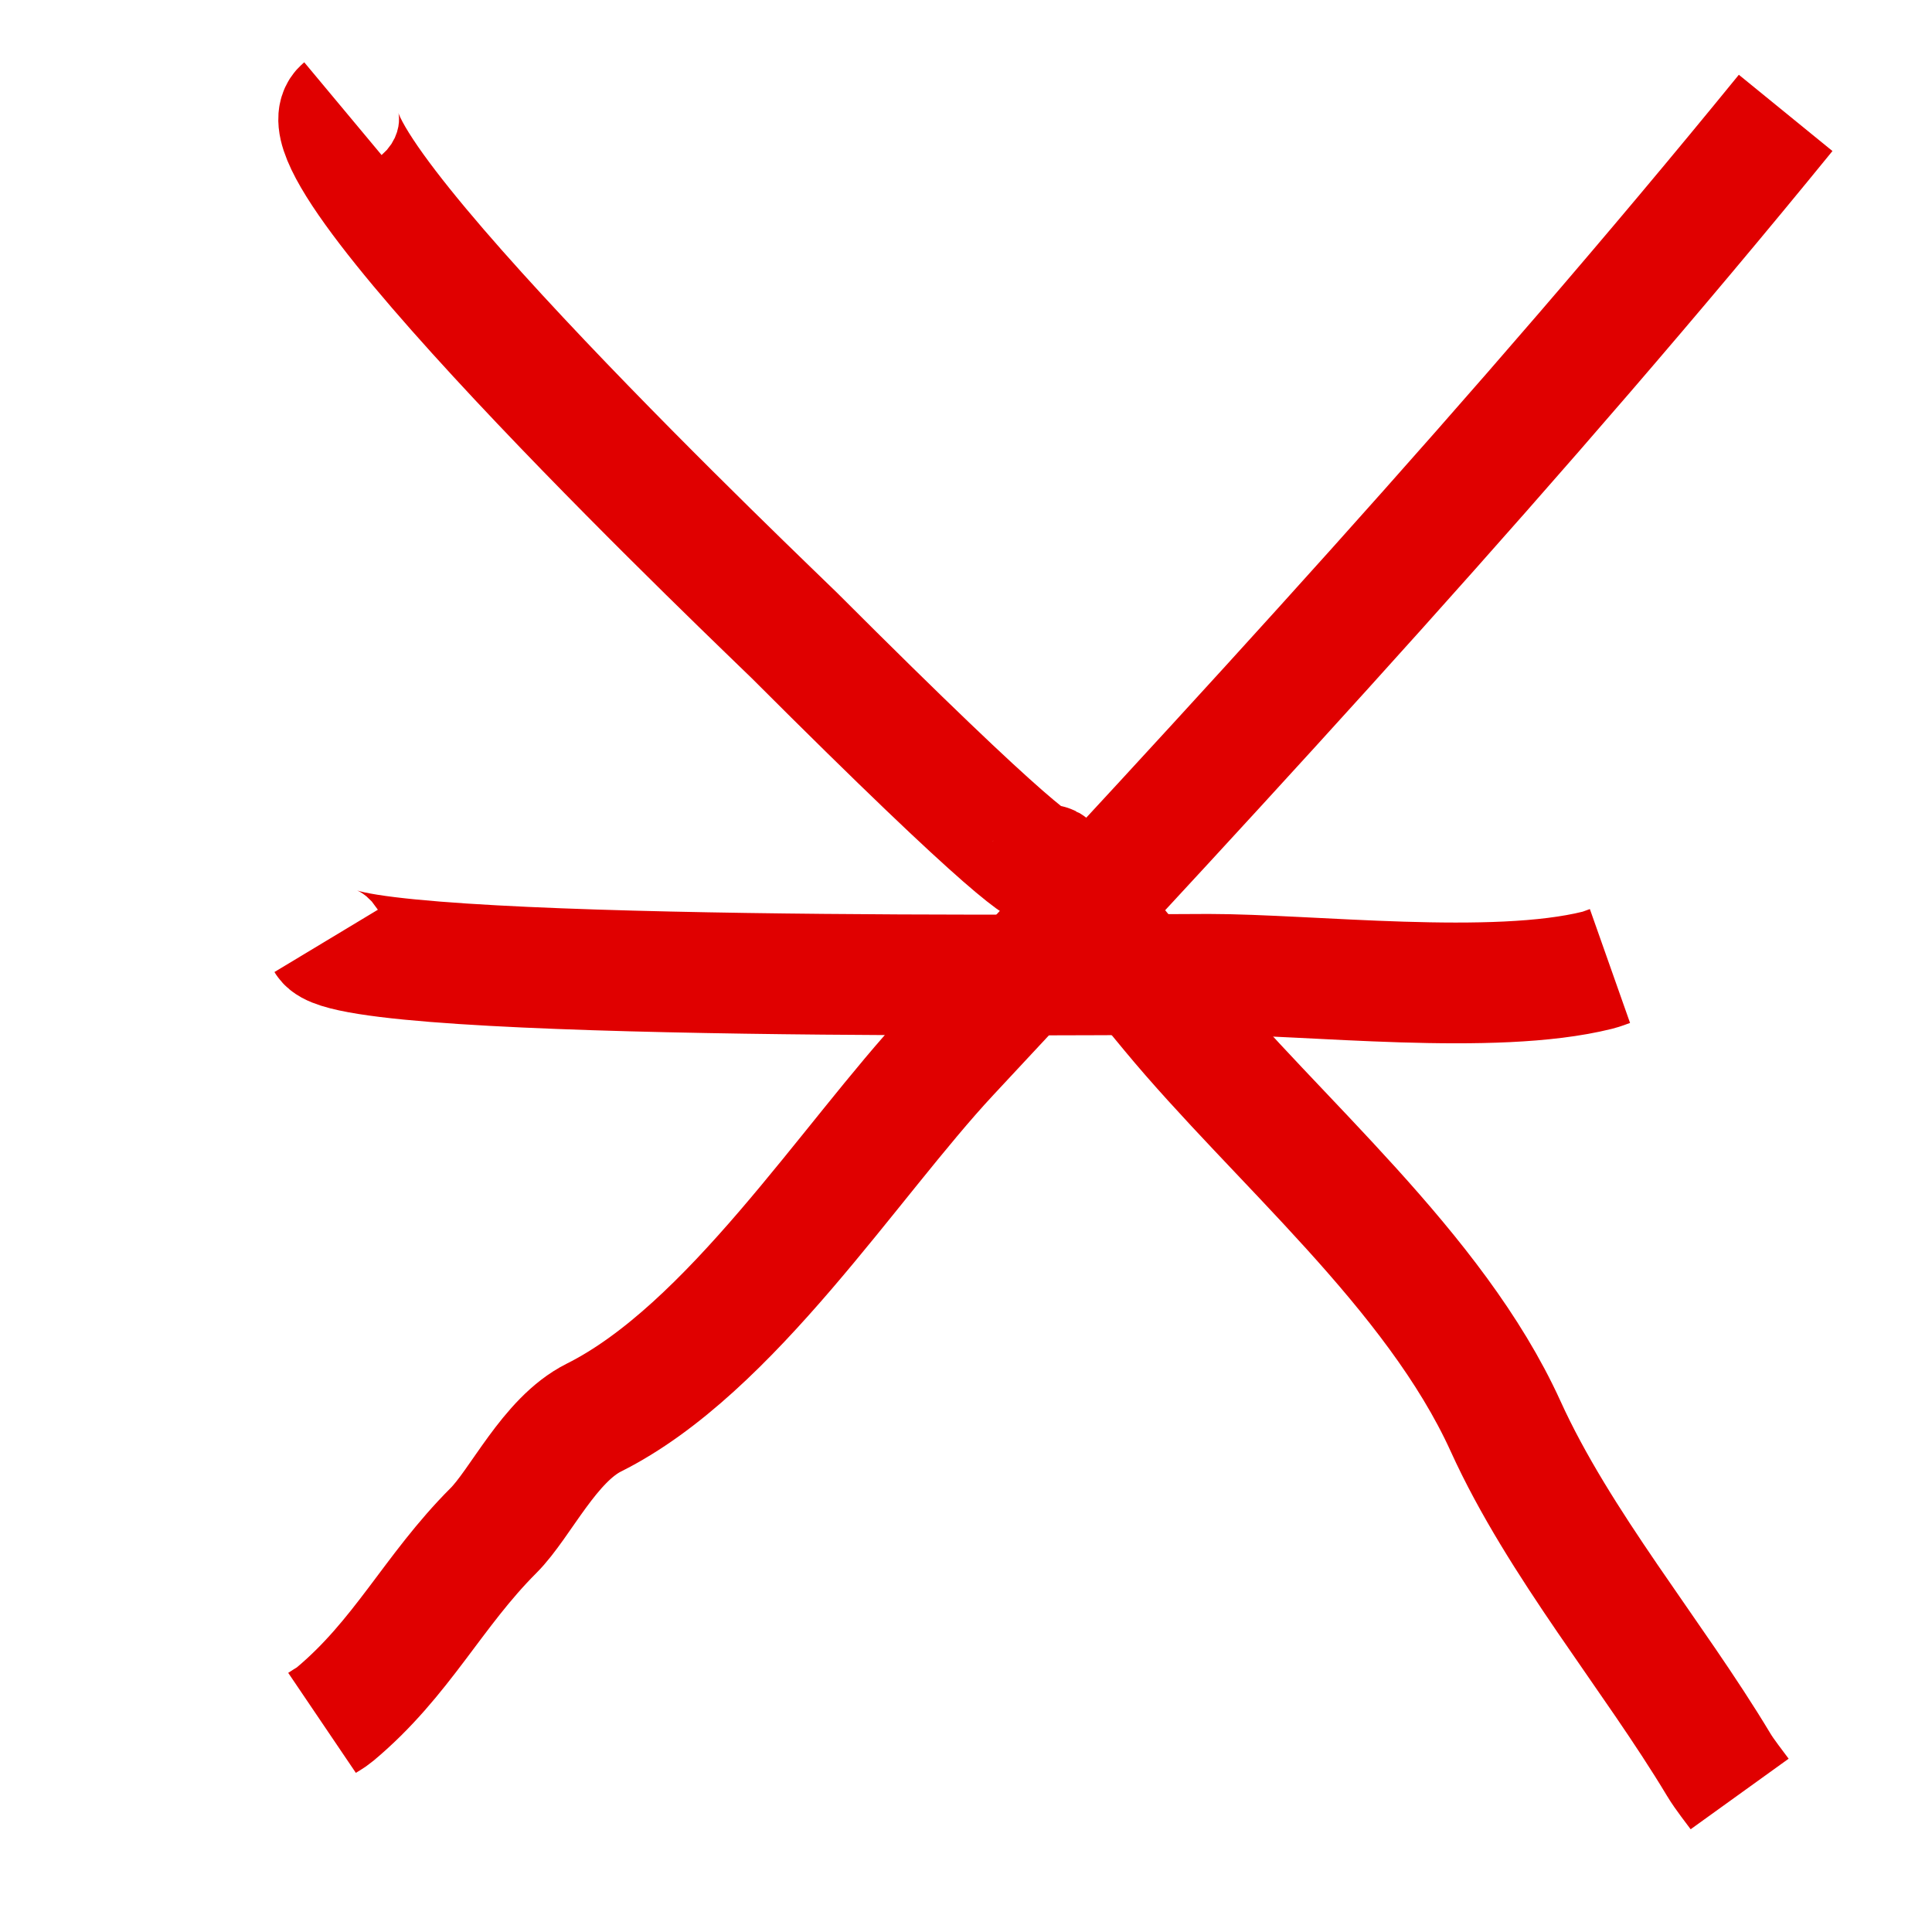
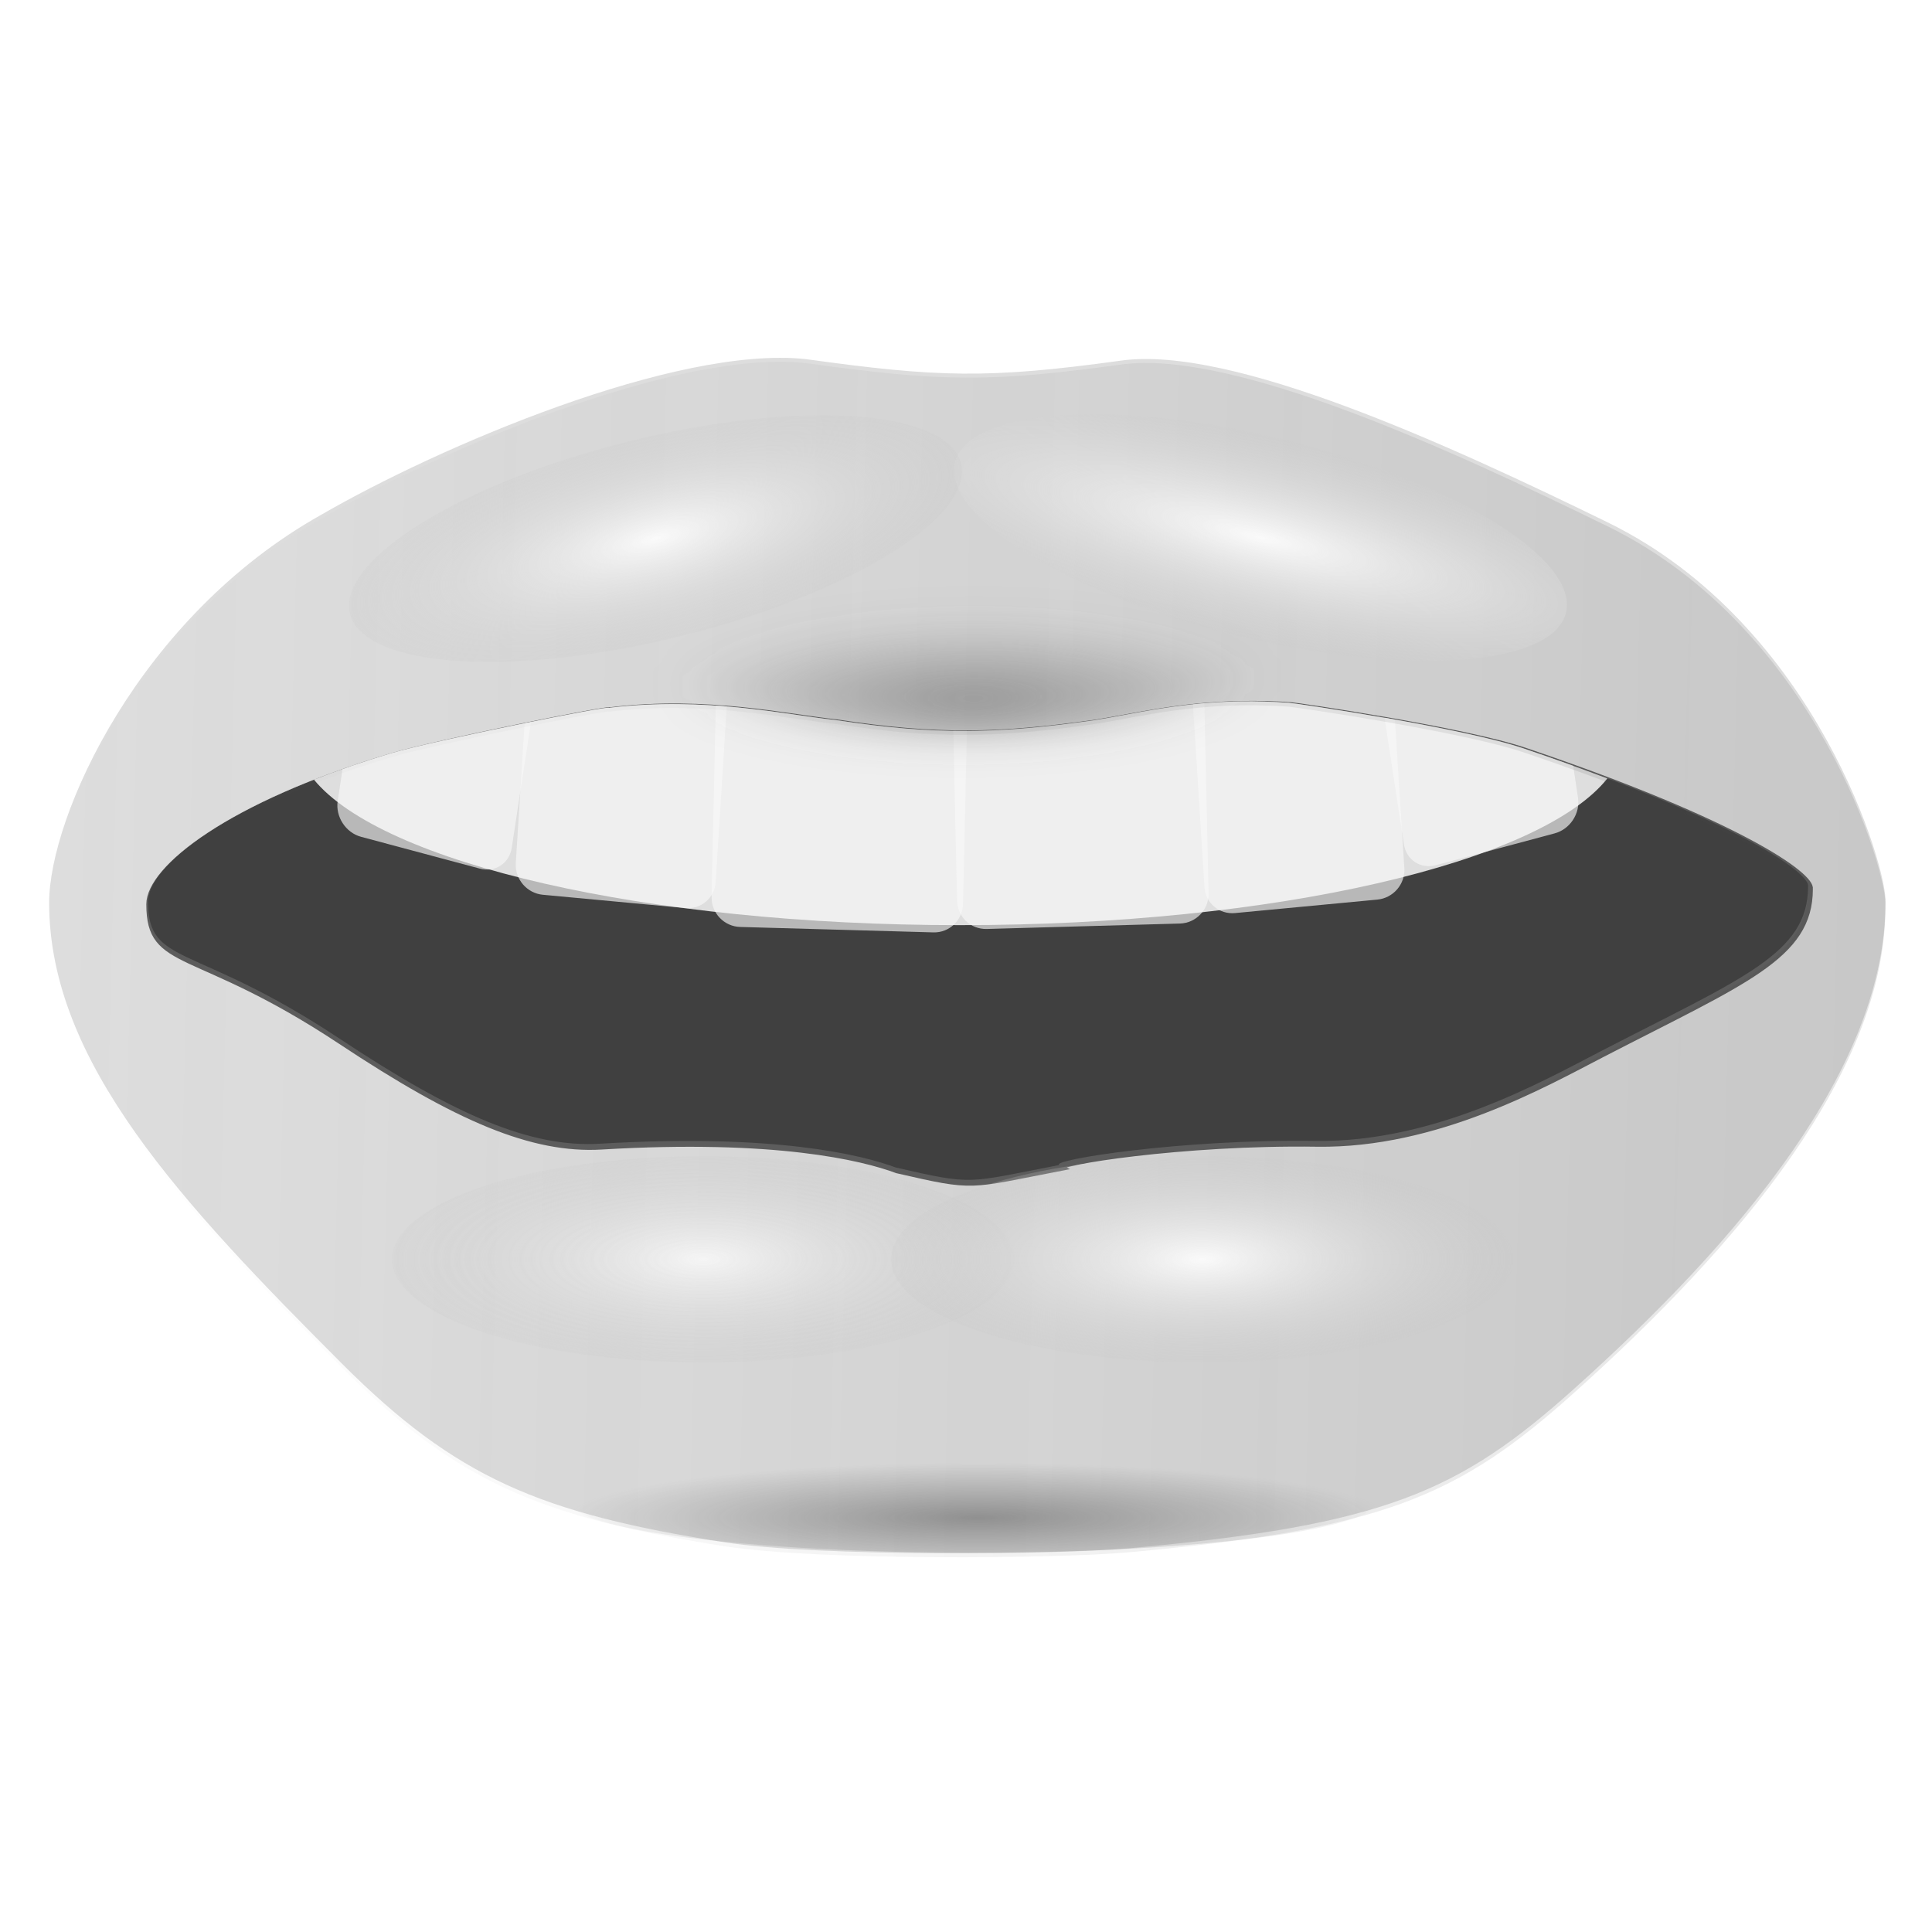
- <svg xmlns="http://www.w3.org/2000/svg" id="svg2846" width="16" height="16" version="1.0">
-   <defs id="defs2849">
-     </defs>
-   <path style="fill:none;fill-rule:evenodd;stroke:#e00000;stroke-width:1px;stroke-linecap:butt;stroke-linejoin:miter;stroke-opacity:1" d="M 14.788,0.935 C 12.613,3.605 10.232,6.188 7.861,8.727 C 7.037,9.611 6.052,11.173 4.918,11.74 C 4.55,11.924 4.311,12.451 4.087,12.675 C 3.584,13.178 3.331,13.732 2.771,14.199 C 2.739,14.226 2.701,14.245 2.667,14.268" id="path3715" />
-   <path style="fill:none;fill-rule:evenodd;stroke:#e00000;stroke-width:1px;stroke-linecap:butt;stroke-linejoin:miter;stroke-opacity:1" d="M 2.84,0.9 C 2.388,1.277 6.421,5.105 6.58,5.264 C 10.272,8.956 7.429,5.644 9.697,8.381 C 10.574,9.44 11.88,10.518 12.468,11.81 C 12.912,12.788 13.691,13.71 14.234,14.615 C 14.283,14.697 14.371,14.807 14.407,14.857" id="path3717" />
-   <path style="fill:none;fill-rule:evenodd;stroke:#e00000;stroke-width:1px;stroke-linecap:butt;stroke-linejoin:miter;stroke-opacity:1" d="M 2.701,7.792 C 2.91,8.139 9.316,8.069 10.009,8.069 C 10.848,8.069 12.367,8.25 13.229,8.035 C 13.265,8.026 13.299,8.012 13.333,8" id="path3719" />
+ <svg xmlns="http://www.w3.org/2000/svg" xmlns:xlink="http://www.w3.org/1999/xlink" width="300" height="300" id="svg2" version="1.0">
+   <defs id="defs4">
+     <linearGradient id="linearGradient4064">
+       <stop style="stop-color:#000000;stop-opacity:1;" offset="0" id="stop4066" />
+       <stop style="stop-color:#000000;stop-opacity:0;" offset="1" id="stop4068" />
+     </linearGradient>
+     <linearGradient id="linearGradient4053">
+       <stop style="stop-color:#000000;stop-opacity:1;" offset="0" id="stop4055" />
+       <stop style="stop-color:#000000;stop-opacity:0;" offset="1" id="stop4057" />
+     </linearGradient>
+     <linearGradient id="linearGradient5242">
+       <stop style="stop-color:#3f3f3f;stop-opacity:1;" offset="0" id="stop5244" />
+       <stop style="stop-color:#747474;stop-opacity:0;" offset="1" id="stop5246" />
+     </linearGradient>
+     <linearGradient id="linearGradient5101">
+       <stop style="stop-color:#4d4d4d;stop-opacity:1;" offset="0" id="stop5103" />
+       <stop style="stop-color:#4d4d4d;stop-opacity:0;" offset="1" id="stop5105" />
+     </linearGradient>
+     <linearGradient id="linearGradient5093">
+       <stop style="stop-color:#4d4d4d;stop-opacity:1;" offset="0" id="stop5095" />
+       <stop style="stop-color:#4d4d4d;stop-opacity:0;" offset="1" id="stop5097" />
+     </linearGradient>
+     <linearGradient id="linearGradient3902">
+       <stop style="stop-color:#b3b3b3;stop-opacity:1;" offset="0" id="stop3904" />
+       <stop style="stop-color:#b3b3b3;stop-opacity:0;" offset="1" id="stop3906" />
+     </linearGradient>
+     <linearGradient id="linearGradient3894">
+       <stop style="stop-color:#b3b3b3;stop-opacity:1;" offset="0" id="stop3896" />
+       <stop style="stop-color:#b3b3b3;stop-opacity:0;" offset="1" id="stop3898" />
+     </linearGradient>
+     <linearGradient id="linearGradient3832">
+       <stop style="stop-color:#cccccc;stop-opacity:1;" offset="0" id="stop3834" />
+       <stop style="stop-color:#cccccc;stop-opacity:0;" offset="1" id="stop3836" />
+     </linearGradient>
+     <linearGradient id="linearGradient1105">
+       <stop style="stop-color:#000000;stop-opacity:0" offset="0" id="stop1107" />
+       <stop style="stop-color:#000000;stop-opacity:0;" offset="1" id="stop1109" />
+     </linearGradient>
+     <linearGradient id="linearGradient839">
+       <stop id="stop841" offset="0" style="stop-color:#000000;stop-opacity:1;" />
+       <stop style="stop-color:#404040;stop-opacity:0.749;" offset="0.5" id="stop857" />
+       <stop style="stop-color:#808080;stop-opacity:0.498;" offset="1" id="stop849" />
+     </linearGradient>
+     <radialGradient gradientUnits="userSpaceOnUse" gradientTransform="matrix(1,0,0,0.4868744,0,58.73829)" r="74.286" fy="216.786" fx="146.429" cy="216.786" cx="146.429" id="radialGradient845-1" xlink:href="#linearGradient839-7" />
+     <linearGradient id="linearGradient839-7">
+       <stop id="stop841-4" offset="0" style="stop-color:#000000;stop-opacity:1;" />
+       <stop style="stop-color:#404040;stop-opacity:0.749;" offset="0.5" id="stop857-0" />
+       <stop style="stop-color:#808080;stop-opacity:0.498;" offset="1" id="stop849-9" />
+     </linearGradient>
+     <filter id="filter981">
+       <feGaussianBlur id="feGaussianBlur983" stdDeviation="5" result="result1" />
+       <feComposite id="feComposite985" in="SourceGraphic" operator="arithmetic" result="result2" k1="0.4" k3="0.8" k2="0" in2="result1" />
+     </filter>
+     <radialGradient xlink:href="#linearGradient961-8" id="radialGradient967-8" cx="52.282" cy="54.772" fx="52.282" fy="54.772" r="16.183" gradientTransform="matrix(1,0,0,0.8974359,0,5.617622)" gradientUnits="userSpaceOnUse" />
+     <linearGradient id="linearGradient961-8">
+       <stop style="stop-color:#ff0000;stop-opacity:1;" offset="0" id="stop963-2" />
+       <stop style="stop-color:#ff0000;stop-opacity:0;" offset="1" id="stop965-4" />
+     </linearGradient>
+     <filter color-interpolation-filters="sRGB" id="filter981-5">
+       <feGaussianBlur id="feGaussianBlur983-5" stdDeviation="5" result="result1" />
+       <feComposite id="feComposite985-1" in="SourceGraphic" operator="arithmetic" result="fbSourceGraphic" k1="0.4" k3="0.8" k2="0" in2="result1" />
+       <feColorMatrix result="fbSourceGraphicAlpha" in="fbSourceGraphic" values="0 0 0 -1 0 0 0 0 -1 0 0 0 0 -1 0 0 0 0 1 0" id="feColorMatrix1034" />
+       <feGaussianBlur id="feGaussianBlur1036" stdDeviation="5" result="result1" in="fbSourceGraphic" />
+       <feComposite id="feComposite1038" in="fbSourceGraphic" operator="arithmetic" result="result2" k1="0.4" k3="0.8" k2="0" in2="result1" />
+     </filter>
+     <radialGradient r="16.183" fy="54.772" fx="52.282" cy="54.772" cx="52.282" gradientTransform="matrix(1,0,0,0.8974359,0,5.617622)" gradientUnits="userSpaceOnUse" id="radialGradient1007-0" xlink:href="#linearGradient961-8-9" />
+     <linearGradient id="linearGradient961-8-9">
+       <stop style="stop-color:#ff0000;stop-opacity:1;" offset="0" id="stop963-2-4" />
+       <stop style="stop-color:#ff0000;stop-opacity:0;" offset="1" id="stop965-4-8" />
+     </linearGradient>
+     <filter color-interpolation-filters="sRGB" id="filter981-5-8">
+       <feGaussianBlur id="feGaussianBlur983-5-2" stdDeviation="5" result="result1" />
+       <feComposite id="feComposite985-1-4" in="SourceGraphic" operator="arithmetic" result="fbSourceGraphic" k1="0.4" k3="0.8" k2="0" in2="result1" />
+       <feColorMatrix result="fbSourceGraphicAlpha" in="fbSourceGraphic" values="0 0 0 -1 0 0 0 0 -1 0 0 0 0 -1 0 0 0 0 1 0" id="feColorMatrix1034-5" />
+       <feGaussianBlur id="feGaussianBlur1036-5" stdDeviation="5" result="result1" in="fbSourceGraphic" />
+       <feComposite id="feComposite1038-1" in="fbSourceGraphic" operator="arithmetic" result="result2" k1="0.4" k3="0.8" k2="0" in2="result1" />
+     </filter>
+     <radialGradient xlink:href="#linearGradient961-1" id="radialGradient967-7" cx="52.282" cy="54.772" fx="52.282" fy="54.772" r="16.183" gradientTransform="matrix(1,0,0,0.8974359,0,5.617622)" gradientUnits="userSpaceOnUse" />
+     <linearGradient id="linearGradient961-1">
+       <stop style="stop-color:#ff0000;stop-opacity:1;" offset="0" id="stop963-1" />
+       <stop style="stop-color:#ff0000;stop-opacity:0;" offset="1" id="stop965-5" />
+     </linearGradient>
+     <filter color-interpolation-filters="sRGB" id="filter981-2">
+       <feGaussianBlur id="feGaussianBlur983-7" stdDeviation="5" result="result1" />
+       <feComposite id="feComposite985-6" in="SourceGraphic" operator="arithmetic" result="result2" k1="0.4" k3="0.8" k2="0" in2="result1" />
+     </filter>
+     <filter id="filter144">
+       <feGaussianBlur id="feGaussianBlur146" result="result0" in="SourceGraphic" stdDeviation="0.5" />
+       <feComposite id="feComposite148" in2="result0" in="result0" result="result2" operator="arithmetic" k1="0.5" k2="0.3" k3="0.3" />
+       <feColorMatrix id="feColorMatrix150" type="matrix" values="1 0 0 -1 0 1 0 1 -1 0 1 0 0 -1 0 -0.8 -1 0 4.4 -2.9 " in="result2" result="fbSourceGraphicAlpha" />
+       <feGaussianBlur id="feGaussianBlur152" stdDeviation="0.7" in="fbSourceGraphicAlpha" result="result0" />
+       <feSpecularLighting id="feSpecularLighting154" in="result0" result="result1" lighting-color="rgb(255,255,255)" surfaceScale="8" specularConstant="1" specularExponent="15">
+         <feDistantLight id="feDistantLight156" elevation="50" azimuth="235" />
+       </feSpecularLighting>
+       <feBlend id="feBlend158" in="result2" in2="result1" result="result5" mode="screen" blend="normal" />
+       <feComposite id="feComposite160" in2="SourceGraphic" result="result4" operator="in" k2="1.5" k3="0.6" in="result5" />
+     </filter>
+     <radialGradient xlink:href="#linearGradient1105" id="radialGradient1111" cx="72.26" cy="223.228" fx="72.26" fy="223.228" r="43.983" gradientTransform="matrix(0.3301887,0.02830189,-0.02175312,0.2537864,56.93017,177.4024)" gradientUnits="userSpaceOnUse" />
+     <radialGradient xlink:href="#linearGradient1113-9" id="radialGradient1119-0" cx="77.178" cy="240.664" fx="77.178" fy="240.664" r="44.733" gradientTransform="matrix(1,0,0,0.2672124,0,176.3555)" gradientUnits="userSpaceOnUse" />
+     <linearGradient id="linearGradient1113-9">
+       <stop style="stop-color:#e9afaf;stop-opacity:1;" offset="0" id="stop1115-4" />
+       <stop style="stop-color:#e9afaf;stop-opacity:0;" offset="1" id="stop1117-8" />
+     </linearGradient>
+     <radialGradient xlink:href="#linearGradient1105-2" id="radialGradient1111-8" cx="72.26" cy="223.228" fx="72.26" fy="223.228" r="43.983" gradientTransform="matrix(0.3301887,0.02830189,-0.02175312,0.2537864,56.93017,177.4024)" gradientUnits="userSpaceOnUse" />
+     <linearGradient id="linearGradient1105-2">
+       <stop style="stop-color:#000000;stop-opacity:0" offset="0" id="stop1107-4" />
+       <stop style="stop-color:#000000;stop-opacity:0;" offset="1" id="stop1109-5" />
+     </linearGradient>
+     <radialGradient r="43.983" fy="223.228" fx="72.26" cy="223.228" cx="72.26" gradientTransform="matrix(0.3301887,0.02830189,-0.02175312,0.2537864,56.93017,177.4024)" gradientUnits="userSpaceOnUse" id="radialGradient1144" xlink:href="#linearGradient1105-2" />
+     <radialGradient r="44.733" fy="240.664" fx="77.178" cy="240.664" cx="77.178" gradientTransform="matrix(1,0,0,0.2672124,0,176.3555)" gradientUnits="userSpaceOnUse" id="radialGradient1142-1" xlink:href="#linearGradient1113-9-7" />
+     <linearGradient id="linearGradient1113-9-7">
+       <stop style="stop-color:#e9afaf;stop-opacity:1;" offset="0" id="stop1115-4-1" />
+       <stop style="stop-color:#e9afaf;stop-opacity:0;" offset="1" id="stop1117-8-1" />
+     </linearGradient>
+     <radialGradient r="43.983" fy="223.228" fx="72.26" cy="223.228" cx="72.26" gradientTransform="matrix(0.3301887,0.02830189,-0.02175312,0.2537864,56.93017,177.4024)" gradientUnits="userSpaceOnUse" id="radialGradient1144-5" xlink:href="#linearGradient1105-2-2" />
+     <linearGradient id="linearGradient1105-2-2">
+       <stop style="stop-color:#000000;stop-opacity:0" offset="0" id="stop1107-4-7" />
+       <stop style="stop-color:#000000;stop-opacity:0;" offset="1" id="stop1109-5-6" />
+     </linearGradient>
+     <radialGradient r="43.983" fy="266.772" fx="77.642" cy="266.772" cx="77.642" gradientTransform="matrix(0.3301887,0.02830189,-0.02175312,0.2537864,56.93017,177.4024)" gradientUnits="userSpaceOnUse" id="radialGradient1198" xlink:href="#linearGradient1105-2-2" />
+     <radialGradient r="44.733" fy="240.664" fx="77.178" cy="240.664" cx="77.178" gradientTransform="matrix(1,0,0,0.2672124,0,176.3555)" gradientUnits="userSpaceOnUse" id="radialGradient1142-4" xlink:href="#linearGradient1113-9-2" />
+     <linearGradient id="linearGradient1113-9-2">
+       <stop style="stop-color:#7d7d7d;stop-opacity:1;" offset="0" id="stop1115-4-3" />
+       <stop style="stop-color:#e9afaf;stop-opacity:0;" offset="1" id="stop1117-8-2" />
+     </linearGradient>
+     <radialGradient r="43.983" fy="223.228" fx="72.26" cy="223.228" cx="72.26" gradientTransform="matrix(0.3301887,0.02830189,-0.02175312,0.2537864,56.93017,177.4024)" gradientUnits="userSpaceOnUse" id="radialGradient1144-2" xlink:href="#linearGradient1105-2-1" />
+     <linearGradient id="linearGradient1105-2-1">
+       <stop style="stop-color:#000000;stop-opacity:0" offset="0" id="stop1107-4-6" />
+       <stop style="stop-color:#000000;stop-opacity:0;" offset="1" id="stop1109-5-8" />
+     </linearGradient>
+     <radialGradient r="44.733" fy="240.664" fx="77.178" cy="240.664" cx="77.178" gradientTransform="matrix(1,0,0,0.2672124,0,176.3555)" gradientUnits="userSpaceOnUse" id="radialGradient1258" xlink:href="#linearGradient1113-9-2" />
+     <radialGradient r="43.983" fy="223.228" fx="72.26" cy="223.228" cx="72.26" gradientTransform="matrix(0.3301887,0.02830189,-0.02175312,0.2537864,56.93017,177.4024)" gradientUnits="userSpaceOnUse" id="radialGradient1260" xlink:href="#linearGradient1105-2-1" />
+     <radialGradient r="44.733" fy="240.664" fx="77.178" cy="240.664" cx="77.178" gradientTransform="matrix(1,0,0,0.2672124,0,176.3555)" gradientUnits="userSpaceOnUse" id="radialGradient1258-7" xlink:href="#linearGradient1113-9-2-6" />
+     <linearGradient id="linearGradient1113-9-2-6">
+       <stop style="stop-color:#e9afaf;stop-opacity:1;" offset="0" id="stop1115-4-3-1" />
+       <stop style="stop-color:#e9afaf;stop-opacity:0;" offset="1" id="stop1117-8-2-8" />
+     </linearGradient>
+     <radialGradient r="43.983" fy="223.228" fx="72.26" cy="223.228" cx="72.26" gradientTransform="matrix(0.3301887,0.02830189,-0.02175312,0.2537864,56.93017,177.4024)" gradientUnits="userSpaceOnUse" id="radialGradient1260-9" xlink:href="#linearGradient1105-2-1-2" />
+     <linearGradient id="linearGradient1105-2-1-2">
+       <stop style="stop-color:#000000;stop-opacity:0" offset="0" id="stop1107-4-6-7" />
+       <stop style="stop-color:#000000;stop-opacity:0;" offset="1" id="stop1109-5-8-9" />
+     </linearGradient>
+     <radialGradient r="43.983" fy="223.228" fx="72.26" cy="223.228" cx="72.26" gradientTransform="matrix(0.3301887,0.02830189,-0.02175312,0.2537864,56.93017,177.4024)" gradientUnits="userSpaceOnUse" id="radialGradient1314" xlink:href="#linearGradient1105-2-1-2" />
+     <radialGradient xlink:href="#linearGradient1229-3" id="radialGradient1235-4" cx="76.763" cy="265.509" fx="76.763" fy="265.509" r="44.733" gradientTransform="matrix(1,0,0,0.2672124,0,176.3555)" gradientUnits="userSpaceOnUse" />
+     <linearGradient id="linearGradient1229-3">
+       <stop style="stop-color:#501616;stop-opacity:1;" offset="0" id="stop1231-1" />
+       <stop style="stop-color:#501616;stop-opacity:0;" offset="1" id="stop1233-2" />
+     </linearGradient>
+     <radialGradient r="43.983" fy="266.772" fx="77.642" cy="266.772" cx="77.642" gradientTransform="matrix(0.3301887,0.02830189,-0.02175312,0.2537864,56.93017,177.4024)" gradientUnits="userSpaceOnUse" id="radialGradient1198-3" xlink:href="#linearGradient1105-2-2-3" />
+     <linearGradient id="linearGradient1105-2-2-3">
+       <stop style="stop-color:#000000;stop-opacity:0" offset="0" id="stop1107-4-7-4" />
+       <stop style="stop-color:#000000;stop-opacity:0;" offset="1" id="stop1109-5-6-1" />
+     </linearGradient>
+     <radialGradient r="43.983" fy="266.772" fx="77.642" cy="266.772" cx="77.642" gradientTransform="matrix(0.3301887,0.02830189,-0.02175312,0.2537864,56.93017,177.4024)" gradientUnits="userSpaceOnUse" id="radialGradient1368" xlink:href="#linearGradient1105-2-2-3" />
+     <filter id="filter1449" height="1.5" width="1.5" y="-0.25" x="-0.25">
+       <feGaussianBlur id="feGaussianBlur1451" stdDeviation="5" in="SourceAlpha" result="result1" />
+       <feComposite id="feComposite1453" operator="arithmetic" k2="3.2" k3="0" k1="-1" k4="-2" result="result3" in2="result1" />
+       <feColorMatrix id="feColorMatrix1455" values="1 0 0 0 0 0 1 0 0 0 0 0 1 0 0 0 0 0 10 0 " result="result2" />
+       <feComposite id="feComposite1457" result="fbSourceGraphic" in="SourceGraphic" operator="out" in2="result2" />
+       <feGaussianBlur id="feGaussianBlur1459" in="fbSourceGraphic" stdDeviation="0.01" result="result4" />
+       <feComposite id="feComposite1461" operator="out" in="fbSourceGraphic" in2="result4" result="result5" />
+       <feBlend id="feBlend1463" blend="normal" mode="multiply" in="result1" in2="result5" result="result6" />
+       <feBlend id="feBlend1465" blend="normal" mode="screen" in="result4" in2="result6" />
+     </filter>
+     <radialGradient r="44.733" fy="240.664" fx="77.178" cy="240.664" cx="77.178" gradientTransform="matrix(1,0,0,0.2672124,0,176.3555)" gradientUnits="userSpaceOnUse" id="radialGradient1258-1" xlink:href="#linearGradient1113-9-2-7" />
+     <linearGradient id="linearGradient1113-9-2-7">
+       <stop style="stop-color:#7d7d7d;stop-opacity:1;" offset="0" id="stop1115-4-3-4" />
+       <stop style="stop-color:#e9afaf;stop-opacity:0;" offset="1" id="stop1117-8-2-0" />
+     </linearGradient>
+     <radialGradient r="43.983" fy="223.228" fx="72.26" cy="223.228" cx="72.26" gradientTransform="matrix(0.3301887,0.02830189,-0.02175312,0.2537864,56.93017,177.4024)" gradientUnits="userSpaceOnUse" id="radialGradient1260-94" xlink:href="#linearGradient1105-2-1-8" />
+     <linearGradient id="linearGradient1105-2-1-8">
+       <stop style="stop-color:#000000;stop-opacity:0" offset="0" id="stop1107-4-6-8" />
+       <stop style="stop-color:#000000;stop-opacity:0;" offset="1" id="stop1109-5-8-2" />
+     </linearGradient>
+     <radialGradient r="44.733" fy="225.649" fx="75.492" cy="225.649" cx="75.492" gradientTransform="matrix(1,0,0,0.2672124,0,176.3555)" gradientUnits="userSpaceOnUse" id="radialGradient3799" xlink:href="#linearGradient1113-9-2-7" />
+     <radialGradient r="43.983" fy="225.536" fx="71.075" cy="225.536" cx="71.075" gradientTransform="matrix(0.3301887,0.02830189,-0.02175312,0.2537864,56.93017,177.4024)" gradientUnits="userSpaceOnUse" id="radialGradient3801" xlink:href="#linearGradient1105-2-1-8" />
+     <radialGradient xlink:href="#linearGradient3832" id="radialGradient3838" cx="77.178" cy="240.664" fx="77.178" fy="240.664" r="44.733" gradientTransform="matrix(1,0,0,0.2672124,0,176.3555)" gradientUnits="userSpaceOnUse" />
+     <radialGradient xlink:href="#linearGradient3832-5" id="radialGradient3838-5" cx="77.178" cy="240.664" fx="77.178" fy="240.664" r="44.733" gradientTransform="matrix(1,0,0,0.2672124,0,176.3555)" gradientUnits="userSpaceOnUse" />
+     <linearGradient id="linearGradient3832-5">
+       <stop style="stop-color:#cccccc;stop-opacity:1;" offset="0" id="stop3834-1" />
+       <stop style="stop-color:#cccccc;stop-opacity:0;" offset="1" id="stop3836-7" />
+     </linearGradient>
+     <radialGradient r="43.983" fy="223.228" fx="72.26" cy="223.228" cx="72.26" gradientTransform="matrix(0.3301887,0.02830189,-0.02175312,0.2537864,56.93017,177.4024)" gradientUnits="userSpaceOnUse" id="radialGradient1314-1" xlink:href="#linearGradient1105-2-1-2-1" />
+     <linearGradient id="linearGradient1105-2-1-2-1">
+       <stop style="stop-color:#000000;stop-opacity:0" offset="0" id="stop1107-4-6-7-5" />
+       <stop style="stop-color:#000000;stop-opacity:0;" offset="1" id="stop1109-5-8-9-2" />
+     </linearGradient>
+     <radialGradient r="44.733" fy="240.664" fx="77.178" cy="240.664" cx="77.178" gradientTransform="matrix(1,0,0,0.2672124,0,176.3555)" gradientUnits="userSpaceOnUse" id="radialGradient3861" xlink:href="#linearGradient3832-5" />
+     <radialGradient r="43.983" fy="223.228" fx="72.26" cy="223.228" cx="72.26" gradientTransform="matrix(0.3301887,0.02830189,-0.02175312,0.2537864,56.93017,177.4024)" gradientUnits="userSpaceOnUse" id="radialGradient3863" xlink:href="#linearGradient1105-2-1-2-1" />
+     <radialGradient xlink:href="#linearGradient3894" id="radialGradient3900" cx="77.178" cy="240.664" fx="77.178" fy="240.664" r="44.733" gradientTransform="matrix(1,0,0,0.2672124,0,176.3555)" gradientUnits="userSpaceOnUse" />
+     <radialGradient xlink:href="#linearGradient3902" id="radialGradient3908" cx="77.178" cy="240.664" fx="77.178" fy="240.664" r="44.733" gradientTransform="matrix(1,0,0,0.2672124,0,176.3555)" gradientUnits="userSpaceOnUse" />
+     <radialGradient xlink:href="#linearGradient5093" id="radialGradient5099" cx="77.178" cy="240.664" fx="77.178" fy="240.664" r="44.733" gradientTransform="matrix(1,0,0,0.2672124,0,176.3555)" gradientUnits="userSpaceOnUse" />
+     <radialGradient xlink:href="#linearGradient5101" id="radialGradient5107" cx="77.178" cy="240.664" fx="77.178" fy="240.664" r="44.733" gradientTransform="matrix(1,0,0,0.2672124,0,176.3555)" gradientUnits="userSpaceOnUse" />
+     <linearGradient id="linearGradient1229">
+       <stop style="stop-color:#4d4d4d;stop-opacity:1;" offset="0" id="stop1231" />
+       <stop style="stop-color:#4d4d4d;stop-opacity:0;" offset="1" id="stop1233" />
+     </linearGradient>
+     <radialGradient xlink:href="#linearGradient1113" id="radialGradient1119" cx="77.178" cy="240.664" fx="77.178" fy="240.664" r="44.733" gradientTransform="matrix(1,0,0,0.2672124,0,176.3555)" gradientUnits="userSpaceOnUse" />
+     <linearGradient id="linearGradient1113">
+       <stop style="stop-color:#fafafa;stop-opacity:1;" offset="0" id="stop1115" />
+       <stop style="stop-color:#c8c8c8;stop-opacity:0.196;" offset="1" id="stop1117" />
+     </linearGradient>
+     <radialGradient xlink:href="#linearGradient1105-8" id="radialGradient1111-9" cx="72.26" cy="223.228" fx="72.26" fy="223.228" r="43.983" gradientTransform="matrix(0.3301887,0.02830189,-0.02175312,0.2537864,56.93017,177.4024)" gradientUnits="userSpaceOnUse" />
+     <linearGradient id="linearGradient1105-8">
+       <stop style="stop-color:#000000;stop-opacity:0" offset="0" id="stop1107-6" />
+       <stop style="stop-color:#000000;stop-opacity:0;" offset="1" id="stop1109-6" />
+     </linearGradient>
+     <linearGradient xlink:href="#linearGradient5242-3" id="linearGradient5248-2" x1="414.919" y1="60.368" x2="140.731" y2="54.974" gradientUnits="userSpaceOnUse" />
+     <linearGradient id="linearGradient5242-3">
+       <stop style="stop-color:#520000;stop-opacity:0;" offset="0" id="stop5244-1" />
+       <stop style="stop-color:#d40000;stop-opacity:0;" offset="1" id="stop5246-6" />
+     </linearGradient>
+     <linearGradient gradientTransform="translate(-22.22335,53.73953)" y2="68.667" x2="57.743" y1="112.236" x1="299.152" gradientUnits="userSpaceOnUse" id="linearGradient5267-1" xlink:href="#linearGradient5242-7" spreadMethod="pad" />
+     <linearGradient id="linearGradient5242-7">
+       <stop style="stop-color:#ab0000;stop-opacity:1;" offset="0" id="stop5244-4" />
+       <stop style="stop-color:#ff0000;stop-opacity:0" offset="1" id="stop5246-0" />
+     </linearGradient>
+     <linearGradient xlink:href="#linearGradient5242" id="linearGradient3922" x1="311.182" y1="93.563" x2="31.19" y2="86.509" gradientUnits="userSpaceOnUse" gradientTransform="translate(-22.22335,53.73954)" />
+     <radialGradient xlink:href="#linearGradient1229" id="radialGradient3864" cx="77.72" cy="253.965" fx="77.72" fy="253.965" r="44.733" gradientTransform="matrix(1,0,0,0.2672124,0,176.3555)" gradientUnits="userSpaceOnUse" />
+     <radialGradient xlink:href="#linearGradient1229" id="radialGradient3872" cx="79.442" cy="268.725" fx="79.442" fy="268.725" r="44.733" gradientTransform="matrix(1,0,0,0.2672124,0,176.3555)" gradientUnits="userSpaceOnUse" />
+     <radialGradient xlink:href="#linearGradient1113" id="radialGradient3880" cx="77.178" cy="240.664" fx="77.178" fy="240.664" r="43.983" gradientTransform="matrix(1.560915,-0.00853163,0.02485932,0.2791331,-49.27324,174.1451)" gradientUnits="userSpaceOnUse" />
+     <radialGradient xlink:href="#linearGradient1113" id="radialGradient3888" cx="77.178" cy="240.664" fx="77.178" fy="240.664" r="44.733" gradientTransform="matrix(1,0,0,0.2672124,0,176.3555)" gradientUnits="userSpaceOnUse" />
+     <radialGradient xlink:href="#linearGradient1113" id="radialGradient3896" cx="77.178" cy="240.664" fx="77.178" fy="240.664" r="44.733" gradientTransform="matrix(1,0,0,0.2672124,0,176.3555)" gradientUnits="userSpaceOnUse" />
+     <radialGradient xlink:href="#linearGradient1113" id="radialGradient3904" cx="77.178" cy="240.664" fx="77.178" fy="240.664" r="44.733" gradientTransform="matrix(1,0,0,0.2672124,0,176.3555)" gradientUnits="userSpaceOnUse" />
+     <radialGradient xlink:href="#linearGradient1229-8" id="radialGradient3872-8" cx="79.442" cy="268.725" fx="79.442" fy="268.725" r="44.733" gradientTransform="matrix(1,0,0,0.2672124,0,176.3555)" gradientUnits="userSpaceOnUse" />
+     <linearGradient id="linearGradient1229-8">
+       <stop style="stop-color:#501616;stop-opacity:1;" offset="0" id="stop1231-12" />
+       <stop style="stop-color:#501616;stop-opacity:0;" offset="1" id="stop1233-1" />
+     </linearGradient>
+     <radialGradient r="43.983" fy="280.534" fx="83.232" cy="280.534" cx="83.232" gradientTransform="matrix(0.330234,0.02812937,-0.0217561,0.2522393,58.0592,175.0593)" gradientUnits="userSpaceOnUse" id="radialGradient1198-6-4" xlink:href="#linearGradient1105-2-2-2-9" />
+     <linearGradient id="linearGradient1105-2-2-2-9">
+       <stop style="stop-color:#000000;stop-opacity:0" offset="0" id="stop1107-4-7-45-8" />
+       <stop style="stop-color:#000000;stop-opacity:0;" offset="1" id="stop1109-5-6-8-2" />
+     </linearGradient>
+     <radialGradient r="44.733" fy="268.725" fx="79.442" cy="268.725" cx="79.442" gradientTransform="matrix(1,0,0,0.2672124,-39.39899,123.8414)" gradientUnits="userSpaceOnUse" id="radialGradient3933" xlink:href="#linearGradient1229-8" />
+     <radialGradient r="43.983" fy="280.534" fx="83.232" cy="280.534" cx="83.232" gradientTransform="matrix(0.330234,0.02812937,-0.0217561,0.2522393,18.6602,122.5451)" gradientUnits="userSpaceOnUse" id="radialGradient3935" xlink:href="#linearGradient1105-2-2-2-9" />
+     <radialGradient r="44.733" fy="268.725" fx="79.442" cy="268.725" cx="79.442" gradientTransform="matrix(1,0,0,0.2672124,-39.39899,123.8414)" gradientUnits="userSpaceOnUse" id="radialGradient3933-9" xlink:href="#linearGradient1229-8-8" />
+     <linearGradient id="linearGradient1229-8-8">
+       <stop style="stop-color:#501616;stop-opacity:1;" offset="0" id="stop1231-12-6" />
+       <stop style="stop-color:#501616;stop-opacity:0;" offset="1" id="stop1233-1-6" />
+     </linearGradient>
+     <radialGradient r="43.983" fy="280.534" fx="83.232" cy="280.534" cx="83.232" gradientTransform="matrix(0.330234,0.02812937,-0.0217561,0.2522393,18.6602,122.5451)" gradientUnits="userSpaceOnUse" id="radialGradient3935-2" xlink:href="#linearGradient1105-2-2-2-9-3" />
+     <linearGradient id="linearGradient1105-2-2-2-9-3">
+       <stop style="stop-color:#000000;stop-opacity:0" offset="0" id="stop1107-4-7-45-8-8" />
+       <stop style="stop-color:#000000;stop-opacity:0;" offset="1" id="stop1109-5-6-8-2-2" />
+     </linearGradient>
+     <radialGradient r="44.733" fy="268.725" fx="79.442" cy="268.725" cx="79.442" gradientTransform="matrix(1,0,0,0.2672124,90.5403,255.8584)" gradientUnits="userSpaceOnUse" id="radialGradient3987" xlink:href="#linearGradient1229-8-8" />
+     <radialGradient r="43.983" fy="280.534" fx="83.232" cy="280.534" cx="83.232" gradientTransform="matrix(0.330234,0.02812937,-0.0217561,0.2522393,148.5995,254.5622)" gradientUnits="userSpaceOnUse" id="radialGradient3989" xlink:href="#linearGradient1105-2-2-2-9-3" />
+     <radialGradient xlink:href="#linearGradient4053" id="radialGradient4059" cx="77.178" cy="240.664" fx="77.178" fy="240.664" r="44.733" gradientTransform="matrix(0.9000602,0,0,0.2684813,8.081619,157.5462)" gradientUnits="userSpaceOnUse" />
+     <radialGradient xlink:href="#linearGradient4064" id="radialGradient4070" cx="77.915" cy="206.04" fx="77.915" fy="206.04" r="44.733" gradientTransform="matrix(0.8488963,0,0,0.2672124,10.64549,184.451)" gradientUnits="userSpaceOnUse" />
+     <filter id="filter4074" x="-0.075" width="1.15" y="-0.295" height="1.59">
+       <feGaussianBlur stdDeviation="2.754" id="feGaussianBlur4076" />
+     </filter>
+   </defs>
+   <g transform="translate(-22.22335,53.73953)" id="layer1" style="display:inline">
+     <path style="opacity:0.75;fill:#000000;fill-opacity:1;fill-rule:evenodd;stroke:#000000;stroke-opacity:1" d="m 192.906,109.344 c -10.053,0.164 -17.143,2.053 -23,2.938 c -14.95,2.094 -24.486,2.296 -39.906,-0.062 c -7.516,-0.778 -20.187,-3.709 -35.156,-1.906 c -0.24,-0.363 -27.424,5.167 -33.875,7.094 c -25.403,7.587 -37.75,17.532 -37.75,23 c 0,10.163 6.993,6.188 29.75,21.281 C 71.026,173.663 82.676,178.641 93.438,178 c 26.952,-1.605 40.525,1.691 45.875,3.688 c 12.254,2.815 10.876,2.419 25.406,-0.375 c -1.394,-0.786 18.874,-4.056 39.812,-3.75 c 18.492,0.271 35.319,-9.275 44.219,-13.875 C 270.837,152.271 281,148.506 281,138.062 c 0.405,-1.957 -10.555,-10.081 -44.156,-21.438 c -9.643,-3.259 -35.41,-7.022 -36.469,-7.094 c -2.658,-0.18 -5.149,-0.225 -7.469,-0.188 z" transform="translate(22.22335,-53.73953)" id="path222" />
+     <path style="opacity:0.65;fill:#f9f9f9;fill-opacity:1;fill-rule:evenodd;stroke:none;display:inline" d="m 82.438,112.125 c -8.243,1.667 -18.105,3.765 -21.719,4.844 c -2.669,0.797 -5.15,1.627 -7.531,2.469 l -0.75,4.938 c -0.374,2.437 1.244,4.924 3.625,5.562 L 74.5,134.875 c 2.381,0.638 4.595,-0.813 4.969,-3.25 l 2.969,-19.5 z" transform="translate(22.22335,-53.73953)" id="rect1467-8-4-2" />
+     <path style="opacity:0.65;fill:#f9f9f9;fill-opacity:1;fill-rule:evenodd;stroke:none;display:inline" d="m 215,111.438 l 3,19.656 c 0.374,2.437 2.587,3.888 4.969,3.25 l 18.438,-4.938 c 2.381,-0.638 3.999,-3.094 3.625,-5.531 l -0.75,-4.969 c -2.436,-0.878 -4.959,-1.765 -7.688,-2.688 C 231.745,114.58 222.811,112.798 215,111.438 z" transform="translate(22.22335,-53.73953)" id="rect1467-8-4" />
+     <path id="path688-8-5-1-7" d="M 72.084,26.205 C 43.752,42.089 29.854,73.087 29.854,86.435 c 0,24.809 20.688,46.749 45.446,71.546 c 17.728,17.756 30.813,23.287 59.452,27.767 c 14.695,2.298 52.035,1.913 62.7,0.939 c 39.641,-3.581 51.274,-8.701 69.197,-24.773 c 25.869,-23.197 48.346,-49.985 48.346,-75.479 c 0.444,-4.777 -10.545,-43.14 -43.146,-59.067 C 247.442,15.444 213.617,-0.141 196.308,2.254 C 175.598,5.118 167.802,4.86 147.323,2.019 C 127.122,-0.108 90.362,15.626 72.084,26.205 z M 191.898,58.123 c 7.209,-1.088 16.274,-3.706 30.448,-2.745 c 1.059,0.072 26.822,3.835 36.465,7.094 c 33.601,11.356 44.575,19.482 44.17,21.439 c 0,10.443 -10.153,14.195 -32.24,25.611 c -8.9,4.6 -25.753,14.169 -44.245,13.898 c -20.938,-0.306 -41.191,2.958 -39.796,3.744 c -14.53,2.794 -13.154,3.194 -25.407,0.378 c -5.35,-1.997 -18.922,-5.293 -45.874,-3.689 c -10.761,0.641 -22.42,-4.344 -40.477,-16.32 C 52.185,92.442 45.211,96.412 45.211,86.249 c 0,-5.468 12.342,-15.425 37.744,-23.013 c 6.451,-1.927 33.629,-7.439 33.869,-7.076 c 14.969,-1.803 27.65,1.132 35.166,1.909 c 15.42,2.359 24.958,2.147 39.908,0.053 z" style="opacity:0.326;fill:#969696;fill-opacity:1;fill-rule:evenodd;stroke:none;display:inline" />
+     <path style="opacity:0.65;fill:#f9f9f9;fill-opacity:1;fill-rule:evenodd;stroke:none;display:inline" d="M 111.156,109.562 L 110.5,139.281 c -0.054,2.501 1.937,4.586 4.438,4.656 l 30,0.844 c 2.5,0.07 4.539,-1.906 4.594,-4.406 L 150.125,113.5 c -6.252,0.034 -12.542,-0.494 -20.344,-1.688 c -4.53,-0.469 -10.971,-1.724 -18.625,-2.25 z" transform="translate(22.22335,-53.73953)" id="rect1467-3" />
+     <path style="opacity:0.85;fill:#f9f9f9;fill-opacity:1;fill-rule:evenodd;stroke:none" d="m 192.656,108.906 c -10.053,0.164 -17.112,2.085 -22.969,2.969 c -14.95,2.094 -24.486,2.296 -39.906,-0.062 c -7.516,-0.778 -20.218,-3.709 -35.188,-1.906 c -0.24,-0.363 -27.424,5.136 -33.875,7.062 c -4.389,1.311 -8.356,2.677 -11.969,4.094 c 10.638,12.955 51.526,22.594 100.344,22.594 c 49.075,0 90.127,-9.723 100.5,-22.781 c -3.91,-1.482 -8.199,-3.034 -13,-4.656 C 226.951,112.96 201.184,109.197 200.125,109.125 c -2.658,-0.18 -5.149,-0.257 -7.469,-0.219 z" transform="translate(22.22335,-53.73953)" id="path764" />
+     <path style="opacity:0.65;fill:#f9f9f9;fill-opacity:1;fill-rule:evenodd;stroke:none" d="m 187,109.219 c -7.157,0.596 -12.623,1.948 -17.312,2.656 c -8.222,1.152 -14.829,1.726 -21.656,1.625 l 0.594,26.375 c 0.054,2.501 2.094,4.445 4.594,4.375 l 30,-0.844 c 2.5,-0.07 4.492,-2.156 4.438,-4.656 L 187,109.219 z" transform="translate(22.22335,-53.73953)" id="rect1467" />
+     <g id="layer3" style="display:inline" />
+     <path style="opacity:0.65;fill:#f9f9f9;fill-opacity:1;fill-rule:evenodd;stroke:none;display:inline" d="m 192.656,108.906 c -2.681,0.044 -5.115,0.231 -7.406,0.469 l 1.781,28.375 c 0.157,2.473 2.283,4.264 4.75,4.031 L 213.875,139.688 c 2.467,-0.233 4.344,-2.402 4.188,-4.875 L 216.594,111.75 c -8.378,-1.491 -15.907,-2.587 -16.469,-2.625 c -2.658,-0.18 -5.149,-0.257 -7.469,-0.219 z" transform="translate(22.22335,-53.73953)" id="rect1467-8" />
+     <path style="opacity:0.65;fill:#f9f9f9;fill-opacity:1;fill-rule:evenodd;stroke:none;display:inline" d="m 102.75,109.344 c -2.627,0.05 -5.35,0.224 -8.156,0.562 c -0.111,-0.168 -6.18,0.991 -13.125,2.406 l -1.375,21.719 c -0.157,2.473 1.72,4.673 4.188,4.906 L 106.375,141 c 2.467,0.233 4.593,-1.558 4.75,-4.031 l 1.719,-27.281 c -3.149,-0.264 -6.532,-0.412 -10.094,-0.344 z" transform="translate(22.22335,-53.73953)" id="rect1467-8-7" />
+     <path style="opacity:0.65;fill:#f9f9f9;fill-opacity:1;stroke:none" d="m 129.308,82.987 l 13.394,-6.981" id="path329" />
+   </g>
+   <g id="layer2" style="display:inline">
+     <path id="path688-8-5-1-9" d="M 49.861,80.559 C 21.528,96.444 7.631,127.441 7.631,140.79 c 0,24.809 20.688,46.749 45.446,71.546 c 17.728,17.756 30.813,23.287 59.452,27.767 c 14.695,2.298 52.035,1.913 62.7,0.939 c 39.641,-3.581 51.274,-8.701 69.197,-24.773 c 25.869,-23.197 48.346,-49.985 48.346,-75.479 c 0.444,-4.777 -10.545,-43.14 -43.146,-59.067 C 225.219,69.798 191.394,54.214 174.084,56.608 c -20.71,2.865 -28.506,2.606 -48.984,-0.234 C 104.898,54.246 68.138,69.98 49.861,80.559 z M 169.674,112.477 c 7.209,-1.088 16.274,-3.706 30.448,-2.745 c 1.059,0.072 26.822,3.835 36.465,7.094 c 33.601,11.356 44.575,19.482 44.17,21.439 c 0,10.443 -10.153,14.195 -32.24,25.611 c -8.9,4.6 -25.753,14.169 -44.245,13.898 c -20.938,-0.306 -41.191,2.958 -39.796,3.744 c -14.53,2.794 -13.154,3.194 -25.407,0.378 c -5.35,-1.997 -18.922,-5.293 -45.874,-3.689 c -10.761,0.641 -22.42,-4.344 -40.477,-16.32 C 29.961,146.796 22.988,150.767 22.988,140.604 c 0,-5.468 12.342,-15.425 37.744,-23.013 c 6.451,-1.927 33.629,-7.439 33.869,-7.076 c 14.969,-1.803 27.65,1.132 35.166,1.909 c 15.42,2.359 24.958,2.147 39.908,0.053 z" style="opacity:0.139;fill:url(#linearGradient3922);fill-opacity:1;fill-rule:evenodd;stroke:none;display:inline" />
+   </g>
+   <g id="layer4" style="display:inline">
+     <path style="opacity:0.85;fill:url(#radialGradient3904);fill-opacity:1;fill-rule:evenodd;stroke:none;display:inline" id="path1103" d="m 121.162,240.664 a 43.983,11.203 0 1 1 -87.967,0 a 43.983,11.203 0 1 1 87.967,0 z" transform="matrix(1.098421,0,0,1.428944,24.42603,-148.3466)" />
+     <path style="fill:url(#radialGradient3896);fill-opacity:1;fill-rule:evenodd;stroke:none;display:inline" id="path1103-5" d="m 121.162,240.664 a 43.983,11.203 0 1 1 -87.967,0 a 43.983,11.203 0 1 1 87.967,0 z" transform="matrix(1.098421,0,0,1.428944,101.908,-148.3466)" />
+     <path style="opacity:0.5;fill:url(#radialGradient3872);fill-opacity:1;fill-rule:evenodd;stroke:none;display:inline;filter:url(#filter4074)" id="path1103-5-1" d="m 121.162,240.664 a 43.983,11.203 0 1 1 -87.967,0 a 43.983,11.203 0 1 1 87.967,0 z" transform="matrix(1.099849,0,0,1.106747,63.89862,-165.1378)" />
+     <path style="fill:url(#radialGradient3880);fill-opacity:1;fill-rule:evenodd;stroke:none;display:inline" id="path1103-5-5" d="m 121.162,240.664 a 43.983,11.203 0 1 1 -87.967,0 a 43.983,11.203 0 1 1 87.967,0 z" transform="matrix(1.080692,0.253865,-0.1976039,1.388383,159.8737,-270.2449)" />
+     <path style="fill:url(#radialGradient3888);fill-opacity:1;fill-rule:evenodd;stroke:none;display:inline" id="path1103-5-5-5" d="m 121.162,240.664 a 43.983,11.203 0 1 1 -87.967,0 a 43.983,11.203 0 1 1 87.967,0 z" transform="matrix(-1.080692,0.253865,0.1976039,1.388383,137.6382,-270.0957)" />
+     <path style="opacity:0.5;fill:url(#radialGradient3864);fill-opacity:1;fill-rule:evenodd;stroke:none;display:inline" id="path1103-5-1-1" d="m 121.162,240.664 a 43.983,11.203 0 1 1 -87.967,0 a 43.983,11.203 0 1 1 87.967,0 z" transform="matrix(1.423207,0,0,0.7116988,41.29549,61.85363)" />
+   </g>
</svg>
